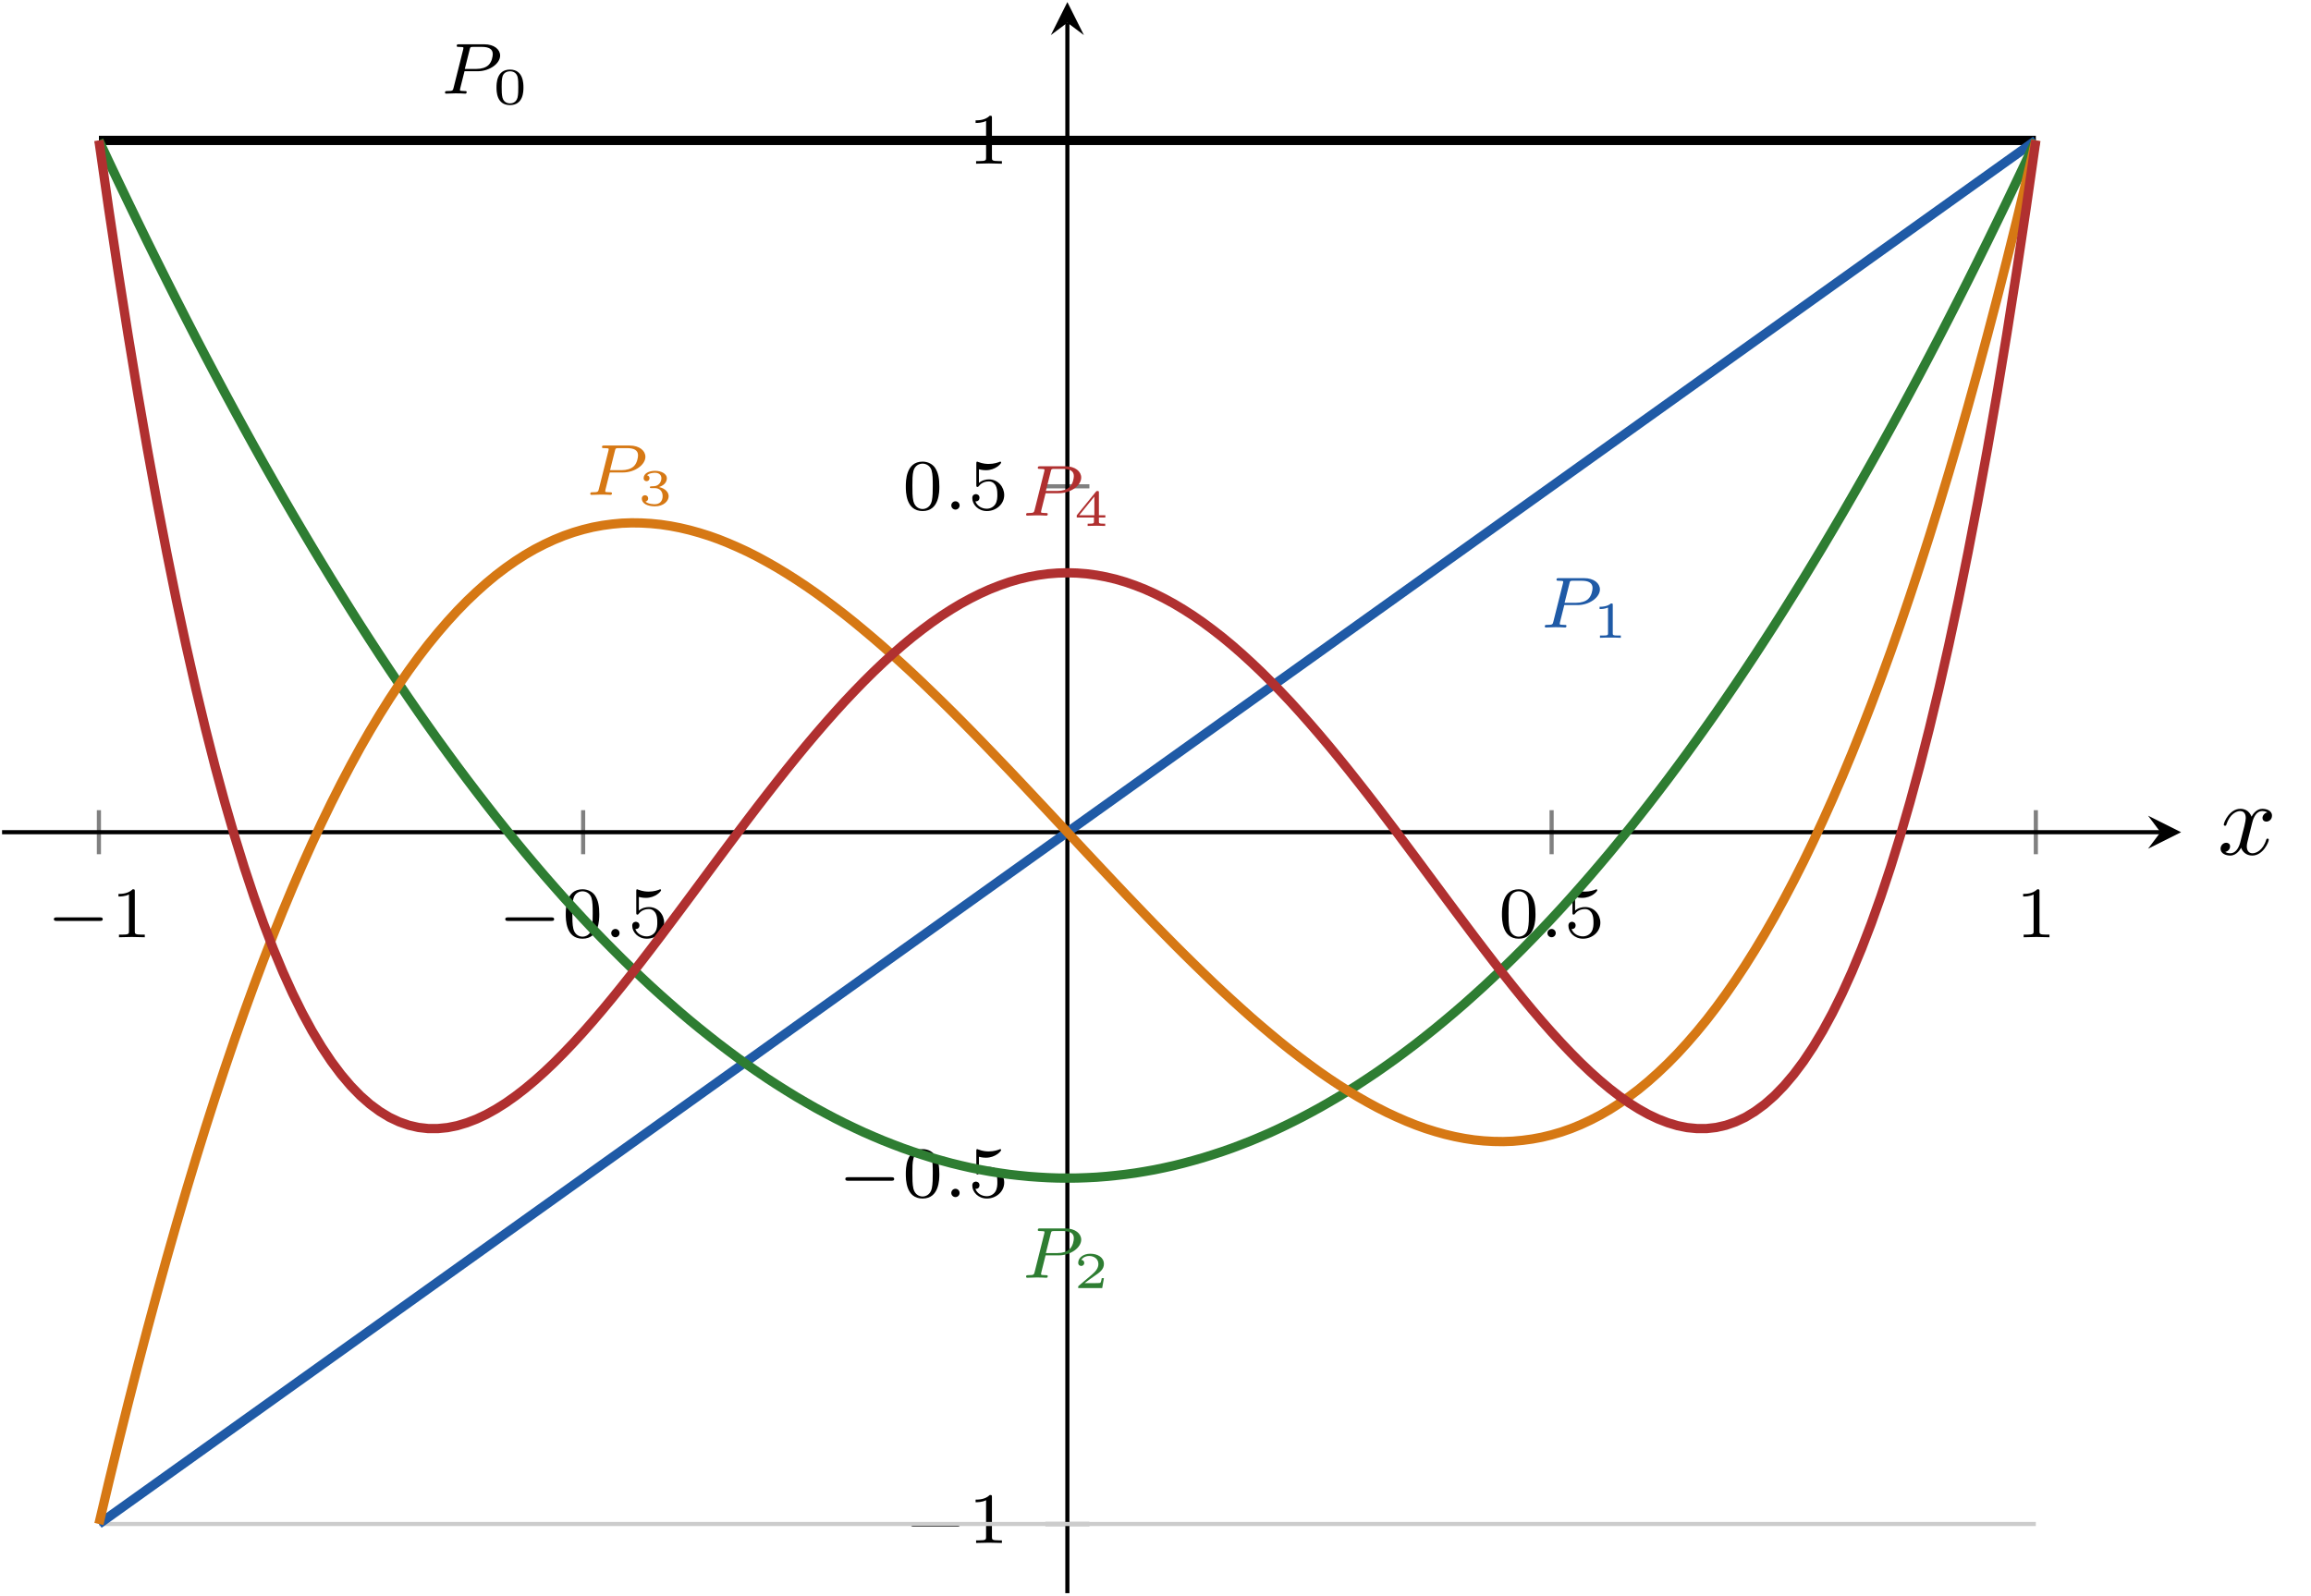
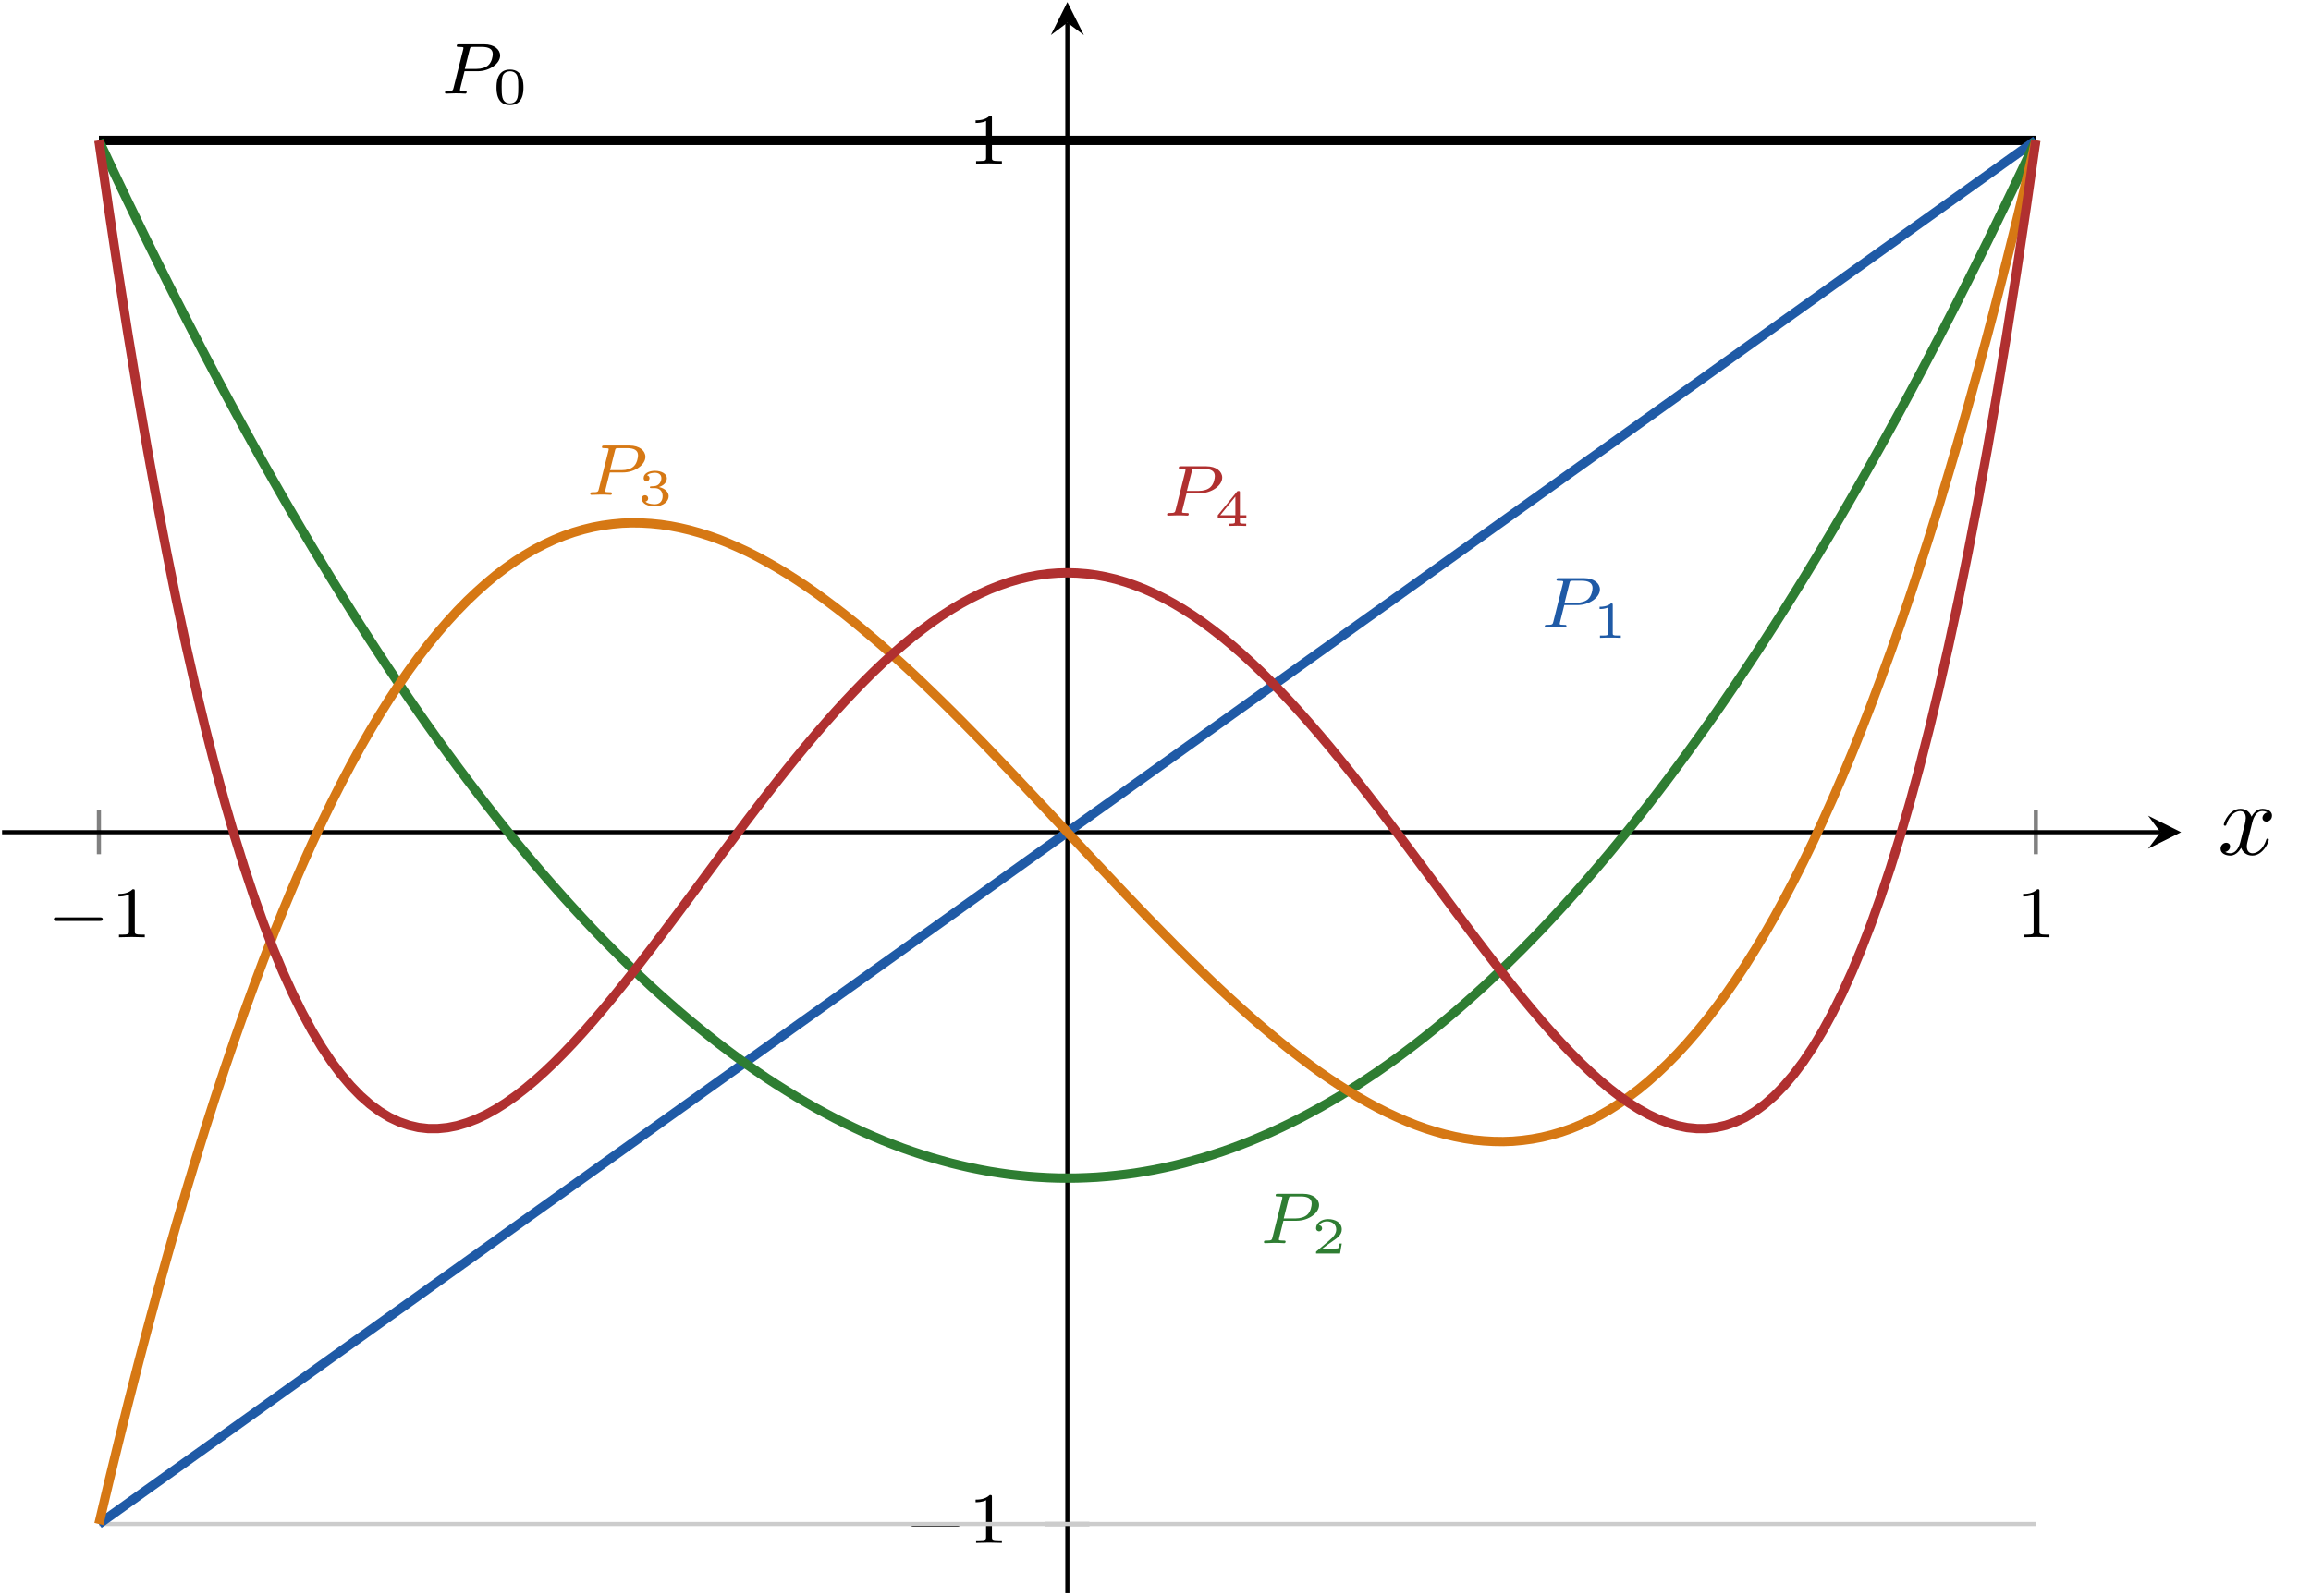
<svg xmlns="http://www.w3.org/2000/svg" version="1.1" width="334.53pt" height="230.983pt" viewBox="-69.011 -69.011 223.02 153.989" data-scale="1.5">
  <defs />
  <g id="page1">
    <g stroke-miterlimit="10" transform="translate(-68.81196,84.77833)scale(0.996264,-0.996264)">
      <g fill="#000" stroke="#000">
        <g stroke-width="0.4">
          <g stroke="none" transform="scale(-1.00375,1.00375)translate(-68.81196,84.77833)scale(-1,-1)" />
          <g transform="translate(-0.2,-0.2)">
            <g stroke="none" transform="scale(-1.00375,1.00375)translate(-68.81196,84.77833)scale(-1,-1)">
              <g stroke="#000" stroke-miterlimit="10" transform="translate(-68.61271,84.57908)scale(0.996264,-0.996264)">
                <g fill="#000" stroke="#000">
                  <g stroke-width="0.4">
                    <g stroke-width="0.2">
                      <g fill="#808080" stroke="#808080">
                        <g stroke-width="0.4">
-                           <path d="M9.381 71.598V75.866M56.287 71.598V75.866M150.098 71.598V75.866M197.003 71.598V75.866" fill="none" />
+                           <path d="M9.381 71.598V75.866M197.003 71.598V75.866" fill="none" />
                        </g>
                      </g>
                    </g>
                    <g stroke-width="0.2">
                      <g fill="#808080" stroke="#808080">
                        <g stroke-width="0.4">
-                           <path d="M101.058 6.703H105.326M101.058 40.217H105.326M101.058 107.246H105.326M101.058 140.761H105.326" fill="none" />
+                           <path d="M101.058 6.703H105.326M101.058 140.761H105.326" fill="none" />
                        </g>
                      </g>
                    </g>
                    <g stroke-width="0.4">
                      <path d="M0 73.732H209.075" fill="none" />
                      <g transform="translate(209.0749,73.73169)">
                        <path d="M2 0L-1.2 1.6L0 0L-1.2-1.6" stroke="none" />
                      </g>
                    </g>
                    <g stroke-width="0.4">
                      <path d="M103.192 0V152.166" fill="none" />
                      <g transform="matrix(0.0,1.0,-1.0,0.0,103.1921,152.1663)">
                        <path d="M2 0L-1.2 1.6L0 0L-1.2-1.6" stroke="none" />
                      </g>
                    </g>
                    <g transform="translate(4.26303,63.55371)">
                      <g stroke="none" transform="scale(-1.00375,1.00375)translate(-68.61271,84.57908)scale(-1,-1)">
                        <g fill="#000">
                          <g stroke="none">
                            <path d="M-63.424 83.003C-63.313 83.003-63.145 83.003-63.145 82.836C-63.145 82.661-63.306 82.661-63.424 82.661H-67.581C-67.692 82.661-67.86 82.661-67.86 82.829C-67.86 83.003-67.699 83.003-67.581 83.003H-63.424Z" />
                            <path d="M-60.05 80.144C-60.05 79.955-60.064 79.948-60.259 79.948C-60.705 80.388-61.34 80.395-61.626 80.395V80.646C-61.459 80.646-60.998 80.646-60.615 80.451V84.007C-60.615 84.237-60.615 84.328-61.312 84.328H-61.577V84.579C-61.452 84.572-60.594 84.551-60.336 84.551C-60.12 84.551-59.241 84.572-59.087 84.579V84.328H-59.352C-60.05 84.328-60.05 84.237-60.05 84.007V80.144Z" />
                          </g>
                        </g>
                      </g>
                    </g>
-                     <g transform="translate(47.98799,63.55371)">
-                       <g stroke="none" transform="scale(-1.00375,1.00375)translate(-68.61271,84.57908)scale(-1,-1)">
-                         <g fill="#000">
-                           <g stroke="none">
-                             <path d="M-63.424 83.003C-63.313 83.003-63.145 83.003-63.145 82.836C-63.145 82.661-63.306 82.661-63.424 82.661H-67.581C-67.692 82.661-67.86 82.661-67.86 82.829C-67.86 83.003-67.699 83.003-67.581 83.003H-63.424Z" />
-                             <path d="M-58.788 82.354C-58.788 81.587-58.878 81.036-59.199 80.548C-59.415 80.227-59.848 79.948-60.405 79.948C-62.023 79.948-62.023 81.852-62.023 82.354S-62.023 84.719-60.405 84.719S-58.788 82.857-58.788 82.354ZM-60.405 84.523C-60.726 84.523-61.152 84.335-61.291 83.763C-61.389 83.352-61.389 82.78-61.389 82.264C-61.389 81.755-61.389 81.225-61.284 80.841C-61.138 80.29-60.691 80.144-60.405 80.144C-60.029 80.144-59.666 80.374-59.541 80.778C-59.429 81.155-59.422 81.657-59.422 82.264C-59.422 82.78-59.422 83.296-59.513 83.735C-59.652 84.37-60.127 84.523-60.405 84.523Z" />
-                             <path d="M-56.832 84.182C-56.832 83.931-57.041 83.777-57.229 83.777C-57.459 83.777-57.634 83.965-57.634 84.175C-57.634 84.426-57.425 84.579-57.236 84.579C-57.006 84.579-56.832 84.391-56.832 84.182Z" />
-                             <path d="M-54.968 80.688C-54.612 80.778-54.403 80.778-54.291 80.778C-53.371 80.778-52.827 80.151-52.827 80.046C-52.827 79.969-52.876 79.948-52.91 79.948C-52.924 79.948-52.938 79.948-52.966 79.969C-53.134 80.032-53.503 80.172-54.019 80.172C-54.215 80.172-54.584 80.158-55.037 79.983C-55.107 79.948-55.121 79.948-55.128 79.948C-55.219 79.948-55.219 80.025-55.219 80.137V82.194C-55.219 82.313-55.219 82.396-55.107 82.396C-55.044 82.396-55.037 82.382-54.968 82.299C-54.668 81.915-54.242 81.859-53.998 81.859C-53.58 81.859-53.392 82.194-53.357 82.25C-53.231 82.48-53.189 82.745-53.189 83.149C-53.189 83.359-53.189 83.77-53.399 84.077C-53.573 84.328-53.873 84.495-54.215 84.495C-54.668 84.495-55.135 84.244-55.309 83.784C-55.044 83.805-54.912 83.631-54.912 83.442C-54.912 83.142-55.17 83.087-55.261 83.087C-55.275 83.087-55.609 83.087-55.609 83.463C-55.609 84.091-55.037 84.719-54.201 84.719C-53.308 84.719-52.527 84.056-52.527 83.177C-52.527 82.389-53.127 81.664-53.991 81.664C-54.298 81.664-54.661 81.741-54.968 82.006V80.688Z" />
-                           </g>
-                         </g>
-                       </g>
-                     </g>
-                     <g transform="translate(144.924,63.55371)">
-                       <g stroke="none" transform="scale(-1.00375,1.00375)translate(-68.61271,84.57908)scale(-1,-1)">
-                         <g fill="#000">
-                           <g stroke="none">
-                             <path d="M-65.014 82.354C-65.014 81.587-65.105 81.036-65.426 80.548C-65.642 80.227-66.074 79.948-66.632 79.948C-68.25 79.948-68.25 81.852-68.25 82.354S-68.25 84.719-66.632 84.719S-65.014 82.857-65.014 82.354ZM-66.632 84.523C-66.953 84.523-67.378 84.335-67.518 83.763C-67.615 83.352-67.615 82.78-67.615 82.264C-67.615 81.755-67.615 81.225-67.511 80.841C-67.364 80.29-66.918 80.144-66.632 80.144C-66.256 80.144-65.893 80.374-65.767 80.778C-65.656 81.155-65.649 81.657-65.649 82.264C-65.649 82.78-65.649 83.296-65.739 83.735C-65.879 84.37-66.353 84.523-66.632 84.523Z" />
-                             <path d="M-63.058 84.182C-63.058 83.931-63.268 83.777-63.456 83.777C-63.686 83.777-63.86 83.965-63.86 84.175C-63.86 84.426-63.651 84.579-63.463 84.579C-63.233 84.579-63.058 84.391-63.058 84.182Z" />
-                             <path d="M-61.194 80.688C-60.839 80.778-60.63 80.778-60.518 80.778C-59.597 80.778-59.053 80.151-59.053 80.046C-59.053 79.969-59.102 79.948-59.137 79.948C-59.151 79.948-59.165 79.948-59.193 79.969C-59.36 80.032-59.73 80.172-60.246 80.172C-60.441 80.172-60.811 80.158-61.264 79.983C-61.334 79.948-61.348 79.948-61.355 79.948C-61.445 79.948-61.445 80.025-61.445 80.137V82.194C-61.445 82.313-61.445 82.396-61.334 82.396C-61.271 82.396-61.264 82.382-61.194 82.299C-60.895 81.915-60.469 81.859-60.225 81.859C-59.807 81.859-59.618 82.194-59.583 82.25C-59.458 82.48-59.416 82.745-59.416 83.149C-59.416 83.359-59.416 83.77-59.625 84.077C-59.8 84.328-60.099 84.495-60.441 84.495C-60.895 84.495-61.362 84.244-61.536 83.784C-61.271 83.805-61.139 83.631-61.139 83.442C-61.139 83.142-61.397 83.087-61.487 83.087C-61.501 83.087-61.836 83.087-61.836 83.463C-61.836 84.091-61.264 84.719-60.427 84.719C-59.535 84.719-58.754 84.056-58.754 83.177C-58.754 82.389-59.353 81.664-60.218 81.664C-60.525 81.664-60.888 81.741-61.194 82.006V80.688Z" />
-                           </g>
-                         </g>
-                       </g>
-                     </g>
                    <g transform="translate(195.0101,63.55371)">
                      <g stroke="none" transform="scale(-1.00375,1.00375)translate(-68.61271,84.57908)scale(-1,-1)">
                        <g fill="#000">
                          <g stroke="none">
                            <path d="M-66.276 80.144C-66.276 79.955-66.29 79.948-66.486 79.948C-66.932 80.388-67.567 80.395-67.853 80.395V80.646C-67.685 80.646-67.225 80.646-66.841 80.451V84.007C-66.841 84.237-66.841 84.328-67.539 84.328H-67.804V84.579C-67.678 84.572-66.82 84.551-66.562 84.551C-66.346 84.551-65.468 84.572-65.314 84.579V84.328H-65.579C-66.276 84.328-66.276 84.237-66.276 84.007V80.144Z" />
                          </g>
                        </g>
                      </g>
                    </g>
                    <g transform="translate(87.28929,4.864)">
                      <g stroke="none" transform="scale(-1.00375,1.00375)translate(-68.61271,84.57908)scale(-1,-1)">
                        <g fill="#000">
                          <g stroke="none">
                            <path d="M-63.424 83.003C-63.313 83.003-63.145 83.003-63.145 82.836C-63.145 82.661-63.306 82.661-63.424 82.661H-67.581C-67.692 82.661-67.86 82.661-67.86 82.829C-67.86 83.003-67.699 83.003-67.581 83.003H-63.424Z" />
                            <path d="M-60.05 80.144C-60.05 79.955-60.064 79.948-60.259 79.948C-60.705 80.388-61.34 80.395-61.626 80.395V80.646C-61.459 80.646-60.998 80.646-60.615 80.451V84.007C-60.615 84.237-60.615 84.328-61.312 84.328H-61.577V84.579C-61.452 84.572-60.594 84.551-60.336 84.551C-60.12 84.551-59.241 84.572-59.087 84.579V84.328H-59.352C-60.05 84.328-60.05 84.237-60.05 84.007V80.144Z" />
                          </g>
                        </g>
                      </g>
                    </g>
-                     <g transform="translate(80.92818,38.3784)">
-                       <g stroke="none" transform="scale(-1.00375,1.00375)translate(-68.61271,84.57908)scale(-1,-1)">
-                         <g fill="#000">
-                           <g stroke="none">
-                             <path d="M-63.424 83.003C-63.313 83.003-63.145 83.003-63.145 82.836C-63.145 82.661-63.306 82.661-63.424 82.661H-67.581C-67.692 82.661-67.86 82.661-67.86 82.829C-67.86 83.003-67.699 83.003-67.581 83.003H-63.424Z" />
-                             <path d="M-58.788 82.354C-58.788 81.587-58.878 81.036-59.199 80.548C-59.415 80.227-59.848 79.948-60.405 79.948C-62.023 79.948-62.023 81.852-62.023 82.354S-62.023 84.719-60.405 84.719S-58.788 82.857-58.788 82.354ZM-60.405 84.523C-60.726 84.523-61.152 84.335-61.291 83.763C-61.389 83.352-61.389 82.78-61.389 82.264C-61.389 81.755-61.389 81.225-61.284 80.841C-61.138 80.29-60.691 80.144-60.405 80.144C-60.029 80.144-59.666 80.374-59.541 80.778C-59.429 81.155-59.422 81.657-59.422 82.264C-59.422 82.78-59.422 83.296-59.513 83.735C-59.652 84.37-60.127 84.523-60.405 84.523Z" />
-                             <path d="M-56.832 84.182C-56.832 83.931-57.041 83.777-57.229 83.777C-57.459 83.777-57.634 83.965-57.634 84.175C-57.634 84.426-57.425 84.579-57.236 84.579C-57.006 84.579-56.832 84.391-56.832 84.182Z" />
-                             <path d="M-54.968 80.688C-54.612 80.778-54.403 80.778-54.291 80.778C-53.371 80.778-52.827 80.151-52.827 80.046C-52.827 79.969-52.876 79.948-52.91 79.948C-52.924 79.948-52.938 79.948-52.966 79.969C-53.134 80.032-53.503 80.172-54.019 80.172C-54.215 80.172-54.584 80.158-55.037 79.983C-55.107 79.948-55.121 79.948-55.128 79.948C-55.219 79.948-55.219 80.025-55.219 80.137V82.194C-55.219 82.313-55.219 82.396-55.107 82.396C-55.044 82.396-55.037 82.382-54.968 82.299C-54.668 81.915-54.242 81.859-53.998 81.859C-53.58 81.859-53.392 82.194-53.357 82.25C-53.231 82.48-53.189 82.745-53.189 83.149C-53.189 83.359-53.189 83.77-53.399 84.077C-53.573 84.328-53.873 84.495-54.215 84.495C-54.668 84.495-55.135 84.244-55.309 83.784C-55.044 83.805-54.912 83.631-54.912 83.442C-54.912 83.142-55.17 83.087-55.261 83.087C-55.275 83.087-55.609 83.087-55.609 83.463C-55.609 84.091-55.037 84.719-54.201 84.719C-53.308 84.719-52.527 84.056-52.527 83.177C-52.527 82.389-53.127 81.664-53.991 81.664C-54.298 81.664-54.661 81.741-54.968 82.006V80.688Z" />
-                           </g>
-                         </g>
-                       </g>
-                     </g>
-                     <g transform="translate(87.17818,104.9905)">
-                       <g stroke="none" transform="scale(-1.00375,1.00375)translate(-68.61271,84.57908)scale(-1,-1)">
-                         <g fill="#000">
-                           <g stroke="none">
-                             <path d="M-65.014 82.354C-65.014 81.587-65.105 81.036-65.426 80.548C-65.642 80.227-66.074 79.948-66.632 79.948C-68.25 79.948-68.25 81.852-68.25 82.354S-68.25 84.719-66.632 84.719S-65.014 82.857-65.014 82.354ZM-66.632 84.523C-66.953 84.523-67.378 84.335-67.518 83.763C-67.615 83.352-67.615 82.78-67.615 82.264C-67.615 81.755-67.615 81.225-67.511 80.841C-67.364 80.29-66.918 80.144-66.632 80.144C-66.256 80.144-65.893 80.374-65.767 80.778C-65.656 81.155-65.649 81.657-65.649 82.264C-65.649 82.78-65.649 83.296-65.739 83.735C-65.879 84.37-66.353 84.523-66.632 84.523Z" />
-                             <path d="M-63.058 84.182C-63.058 83.931-63.268 83.777-63.456 83.777C-63.686 83.777-63.86 83.965-63.86 84.175C-63.86 84.426-63.651 84.579-63.463 84.579C-63.233 84.579-63.058 84.391-63.058 84.182Z" />
-                             <path d="M-61.194 80.688C-60.839 80.778-60.63 80.778-60.518 80.778C-59.597 80.778-59.053 80.151-59.053 80.046C-59.053 79.969-59.102 79.948-59.137 79.948C-59.151 79.948-59.165 79.948-59.193 79.969C-59.36 80.032-59.73 80.172-60.246 80.172C-60.441 80.172-60.811 80.158-61.264 79.983C-61.334 79.948-61.348 79.948-61.355 79.948C-61.445 79.948-61.445 80.025-61.445 80.137V82.194C-61.445 82.313-61.445 82.396-61.334 82.396C-61.271 82.396-61.264 82.382-61.194 82.299C-60.895 81.915-60.469 81.859-60.225 81.859C-59.807 81.859-59.618 82.194-59.583 82.25C-59.458 82.48-59.416 82.745-59.416 83.149C-59.416 83.359-59.416 83.77-59.625 84.077C-59.8 84.328-60.099 84.495-60.441 84.495C-60.895 84.495-61.362 84.244-61.536 83.784C-61.271 83.805-61.139 83.631-61.139 83.442C-61.139 83.142-61.397 83.087-61.487 83.087C-61.501 83.087-61.836 83.087-61.836 83.463C-61.836 84.091-61.264 84.719-60.427 84.719C-59.535 84.719-58.754 84.056-58.754 83.177C-58.754 82.389-59.353 81.664-60.218 81.664C-60.525 81.664-60.888 81.741-61.194 82.006V80.688Z" />
-                           </g>
-                         </g>
-                       </g>
-                     </g>
                    <g transform="translate(93.53932,138.5049)">
                      <g stroke="none" transform="scale(-1.00375,1.00375)translate(-68.61271,84.57908)scale(-1,-1)">
                        <g fill="#000">
                          <g stroke="none">
                            <path d="M-66.276 80.144C-66.276 79.955-66.29 79.948-66.486 79.948C-66.932 80.388-67.567 80.395-67.853 80.395V80.646C-67.685 80.646-67.225 80.646-66.841 80.451V84.007C-66.841 84.237-66.841 84.328-67.539 84.328H-67.804V84.579C-67.678 84.572-66.82 84.551-66.562 84.551C-66.346 84.551-65.468 84.572-65.314 84.579V84.328H-65.579C-66.276 84.328-66.276 84.237-66.276 84.007V80.144Z" />
                          </g>
                        </g>
                      </g>
                    </g>
                    <g stroke-width="0.9">
                      <g fill="#ccc" stroke="#ccc">
                        <g stroke-width="0.4">
                          <path d="M9.381 140.761H197.003" fill="none" />
                        </g>
                      </g>
                    </g>
                    <g stroke-width="0.9">
                      <g fill="#ccc" stroke="#ccc">
                        <g stroke-width="0.4">
                          <path d="M9.381 6.703H197.003" fill="none" />
                        </g>
                      </g>
                    </g>
                    <g stroke-width="0.9">
                      <g fill="#000" stroke="#000">
                        <path d="M9.381 140.761H10.319H11.257H12.195H13.134H14.072H15.01H15.948H16.886H17.824H18.762H19.7H20.638H21.577H22.515H23.453H24.391H25.329H26.267H27.205H28.143H29.081H30.02H30.958H31.896H32.834H33.772H34.71H35.648H36.586H37.524H38.463H39.401H40.339H41.277H42.215H43.153H44.091H45.029H45.967H46.906H47.844H48.782H49.72H50.658H51.596H52.534H53.472H54.41H55.349H56.287H57.225H58.163H59.101H60.039H60.977H61.915H62.853H63.791H64.73H65.668H66.606H67.544H68.482H69.42H70.358H71.296H72.234H73.173H74.111H75.049H75.987H76.925H77.863H78.801H79.739H80.677H81.616H82.554H83.492H84.43H85.368H86.306H87.244H88.182H89.12H90.059H90.997H91.935H92.873H93.811H94.749H95.687H96.625H97.563H98.502H99.44H100.378H101.316H102.254H103.192H104.13H105.068H106.006H106.945H107.883H108.821H109.759H110.697H111.635H112.573H113.511H114.449H115.388H116.326H117.264H118.202H119.14H120.078H121.016H121.954H122.892H123.831H124.769H125.707H126.645H127.583H128.521H129.459H130.397H131.335H132.274H133.212H134.15H135.088H136.026H136.964H137.902H138.84H139.778H140.717H141.655H142.593H143.531H144.469H145.407H146.345H147.283H148.221H149.16H150.098H151.036H151.974H152.912H153.85H154.788H155.726H156.664H157.603H158.541H159.479H160.417H161.355H162.293H163.231H164.169H165.107H166.046H166.984H167.922H168.86H169.798H170.736H171.674H172.612H173.55H174.489H175.427H176.365H177.303H178.241H179.179H180.117H181.055H181.993H182.932H183.87H184.808H185.746H186.684H187.622H188.56H189.498H190.436H191.375H192.313H193.251H194.189H195.127H196.065H197.003" fill="none" />
                      </g>
                    </g>
                    <g stroke-width="0.9">
                      <g fill="#1f5aa6" stroke="#1f5aa6">
                        <path d="M9.381 6.703L10.319 7.373L11.257 8.043L12.195 8.714L13.134 9.384L14.072 10.054L15.01 10.725L15.948 11.395L16.886 12.065L17.824 12.735L18.762 13.406L19.7 14.076L20.638 14.746L21.577 15.417L22.515 16.087L23.453 16.757L24.391 17.427L25.329 18.098L26.267 18.768L27.205 19.438L28.143 20.109L29.081 20.779L30.02 21.449L30.958 22.119L31.896 22.79L32.834 23.46L33.772 24.13L34.71 24.801L35.648 25.471L36.586 26.141L37.524 26.812L38.463 27.482L39.401 28.152L40.339 28.822L41.277 29.493L42.215 30.163L43.153 30.833L44.091 31.504L45.029 32.174L45.967 32.844L46.906 33.514L47.844 34.185L48.782 34.855L49.72 35.525L50.658 36.196L51.596 36.866L52.534 37.536L53.472 38.206L54.41 38.877L55.349 39.547L56.287 40.217L57.225 40.888L58.163 41.558L59.101 42.228L60.039 42.898L60.977 43.569L61.915 44.239L62.853 44.909L63.791 45.58L64.73 46.25L65.668 46.92L66.606 47.59L67.544 48.261L68.482 48.931L69.42 49.601L70.358 50.272L71.296 50.942L72.234 51.612L73.173 52.282L74.111 52.953L75.049 53.623L75.987 54.293L76.925 54.964L77.863 55.634L78.801 56.304L79.739 56.974L80.677 57.645L81.616 58.315L82.554 58.985L83.492 59.656L84.43 60.326L85.368 60.996L86.306 61.666L87.244 62.337L88.182 63.007L89.12 63.677L90.059 64.348L90.997 65.018L91.935 65.688L92.873 66.359L93.811 67.029L94.749 67.699L95.687 68.369L96.625 69.04L97.563 69.71L98.502 70.38L99.44 71.051L100.378 71.721L101.316 72.391L102.254 73.061L103.192 73.732L104.13 74.402L105.068 75.072L106.006 75.743L106.945 76.413L107.883 77.083L108.821 77.753L109.759 78.424L110.697 79.094L111.635 79.764L112.573 80.435L113.511 81.105L114.449 81.775L115.388 82.445L116.326 83.116L117.264 83.786L118.202 84.456L119.14 85.127L120.078 85.797L121.016 86.467L121.954 87.137L122.892 87.808L123.831 88.478L124.769 89.148L125.707 89.819L126.645 90.489L127.583 91.159L128.521 91.829L129.459 92.5L130.397 93.17L131.335 93.84L132.274 94.511L133.212 95.181L134.15 95.851L135.088 96.521L136.026 97.192L136.964 97.862L137.902 98.532L138.84 99.203L139.778 99.873L140.717 100.543L141.655 101.213L142.593 101.884L143.531 102.554L144.469 103.224L145.407 103.895L146.345 104.565L147.283 105.235L148.221 105.906L149.16 106.576L150.098 107.246L151.036 107.916L151.974 108.587L152.912 109.257L153.85 109.927L154.788 110.598L155.726 111.268L156.664 111.938L157.603 112.608L158.541 113.279L159.479 113.949L160.417 114.619L161.355 115.29L162.293 115.96L163.231 116.63L164.169 117.3L165.107 117.971L166.046 118.641L166.984 119.311L167.922 119.982L168.86 120.652L169.798 121.322L170.736 121.992L171.674 122.663L172.612 123.333L173.55 124.003L174.489 124.674L175.427 125.344L176.365 126.014L177.303 126.684L178.241 127.355L179.179 128.025L180.117 128.695L181.055 129.366L181.993 130.036L182.932 130.706L183.87 131.376L184.808 132.047L185.746 132.717L186.684 133.387L187.622 134.058L188.56 134.728L189.498 135.398L190.436 136.068L191.375 136.739L192.313 137.409L193.251 138.079L194.189 138.75L195.127 139.42L196.065 140.09L197.003 140.761" fill="none" />
                      </g>
                    </g>
                    <g stroke-width="0.9">
                      <g fill="#2e7d32" stroke="#2e7d32">
                        <path d="M9.381 140.761L10.319 138.756L11.257 136.779L12.195 134.822L13.134 132.878L14.072 130.954L15.01 129.057L15.948 127.18L16.886 125.317L17.824 123.48L18.762 121.657L19.7 119.854L20.638 118.078L21.577 116.315L22.515 114.579L23.453 112.863L24.391 111.161L25.329 109.478L26.267 107.823L27.205 106.18L28.143 104.565L29.081 102.97L30.02 101.388L30.958 99.833L31.896 98.291L32.834 96.776L33.772 95.275L34.71 93.793L35.648 92.339L36.586 90.898L37.524 89.483L38.463 88.089L39.401 86.708L40.339 85.348L41.277 84.014L42.215 82.693L43.153 81.4L44.091 80.12L45.029 78.866L45.967 77.633L46.906 76.413L47.844 75.213L48.782 74.04L49.72 72.887L50.658 71.748L51.596 70.635L52.534 69.536L53.472 68.463L54.41 67.404L55.349 66.372L56.287 65.353L57.225 64.354L58.163 63.382L59.101 62.431L60.039 61.492L60.977 60.574L61.915 59.682L62.853 58.804L63.791 57.953L64.73 57.122L65.668 56.304L66.606 55.507L67.544 54.736L68.482 53.985L69.42 53.248L70.358 52.537L71.296 51.84L72.234 51.163L73.173 50.513L74.111 49.876L75.049 49.266L75.987 48.676L76.925 48.1L77.863 47.55L78.801 47.014L79.739 46.505L80.677 46.009L81.616 45.533L82.554 45.084L83.492 44.648L84.43 44.239L85.368 43.844L86.306 43.475L87.244 43.12L88.182 42.791L89.12 42.483L90.059 42.188L90.997 41.92L91.935 41.665L92.873 41.437L93.811 41.223L94.749 41.035L95.687 40.861L96.625 40.713L97.563 40.579L98.502 40.472L99.44 40.378L100.378 40.311L101.316 40.257L102.254 40.224L103.192 40.217L104.13 40.224L105.068 40.257L106.006 40.304L106.945 40.378L107.883 40.472L108.821 40.579L109.759 40.707L110.697 40.861L111.635 41.028L112.573 41.223L113.511 41.431L114.449 41.665L115.388 41.92L116.326 42.188L117.264 42.483L118.202 42.791L119.14 43.12L120.078 43.475L121.016 43.844L121.954 44.239L122.892 44.648L123.831 45.084L124.769 45.539L125.707 46.009L126.645 46.505L127.583 47.014L128.521 47.55L129.459 48.1L130.397 48.67L131.335 49.266L132.274 49.883L133.212 50.513L134.15 51.17L135.088 51.84L136.026 52.537L136.964 53.248L137.902 53.985L138.84 54.736L139.778 55.513L140.717 56.304L141.655 57.115L142.593 57.953L143.531 58.804L144.469 59.682L145.407 60.574L146.345 61.492L147.283 62.424L148.221 63.382L149.16 64.354L150.098 65.353L151.036 66.365L151.974 67.404L152.912 68.463L153.85 69.536L154.788 70.635L155.726 71.748L156.664 72.887L157.603 74.04L158.541 75.22L159.479 76.413L160.417 77.633L161.355 78.866L162.293 80.126L163.231 81.4L164.169 82.7L165.107 84.014L166.046 85.348L166.984 86.708L167.922 88.083L168.86 89.483L169.798 90.898L170.736 92.339L171.674 93.793L172.612 95.275L173.55 96.776L174.489 98.291L175.427 99.833L176.365 101.388L177.303 102.97L178.241 104.565L179.179 106.187L180.117 107.823L181.055 109.485L181.993 111.161L182.932 112.863L183.87 114.579L184.808 116.322L185.746 118.078L186.684 119.861L187.622 121.657L188.56 123.48L189.498 125.317L190.436 127.174L191.375 129.057L192.313 130.954L193.251 132.878L194.189 134.815L195.127 136.779L196.065 138.756L197.003 140.761" fill="none" />
                      </g>
                    </g>
                    <g stroke-width="0.9">
                      <g fill="#d67814" stroke="#d67814">
                        <path d="M9.381 6.703L10.319 10.678L11.257 14.545L12.195 18.319L13.134 21.999L14.072 25.578L15.01 29.057L15.948 32.449L16.886 35.746L17.824 38.95L18.762 42.061L19.7 45.084L20.638 48.013L21.577 50.855L22.515 53.616L23.453 56.284L24.391 58.865L25.329 61.365L26.267 63.785L27.205 66.117L28.143 68.369L29.081 70.541L30.02 72.632L30.958 74.65L31.896 76.587L32.834 78.444L33.772 80.227L34.71 81.943L35.648 83.578L36.586 85.14L37.524 86.635L38.463 88.056L39.401 89.41L40.339 90.697L41.277 91.917L42.215 93.063L43.153 94.149L44.091 95.174L45.029 96.133L45.967 97.024L46.906 97.862L47.844 98.64L48.782 99.35L49.72 100.007L50.658 100.61L51.596 101.153L52.534 101.636L53.472 102.071L54.41 102.454L55.349 102.782L56.287 103.057L57.225 103.285L58.163 103.459L59.101 103.586L60.039 103.673L60.977 103.707L61.915 103.694L62.853 103.64L63.791 103.546L64.73 103.405L65.668 103.224L66.606 103.003L67.544 102.742L68.482 102.447L69.42 102.112L70.358 101.736L71.296 101.327L72.234 100.892L73.173 100.416L74.111 99.906L75.049 99.37L75.987 98.8L76.925 98.204L77.863 97.581L78.801 96.93L79.739 96.247L80.677 95.543L81.616 94.819L82.554 94.068L83.492 93.291L84.43 92.5L85.368 91.689L86.306 90.851L87.244 90L88.182 89.135L89.12 88.25L90.059 87.345L90.997 86.434L91.935 85.509L92.873 84.57L93.811 83.618L94.749 82.66L95.687 81.688L96.625 80.709L97.563 79.731L98.502 78.739L99.44 77.74L100.378 76.741L101.316 75.743L102.254 74.737L103.192 73.732L104.13 72.726L105.068 71.721L106.006 70.722L106.945 69.723L107.883 68.725L108.821 67.733L109.759 66.754L110.697 65.775L111.635 64.803L112.573 63.845L113.511 62.893L114.449 61.955L115.388 61.03L116.326 60.118L117.264 59.213L118.202 58.328L119.14 57.464L120.078 56.613L121.016 55.775L121.954 54.964L122.892 54.173L123.831 53.395L124.769 52.644L125.707 51.921L126.645 51.217L127.583 50.533L128.521 49.883L129.459 49.259L130.397 48.663L131.335 48.093L132.274 47.557L133.212 47.048L134.15 46.572L135.088 46.136L136.026 45.727L136.964 45.352L137.902 45.017L138.84 44.722L139.778 44.46L140.717 44.239L141.655 44.058L142.593 43.917L143.531 43.823L144.469 43.77L145.407 43.756L146.345 43.79L147.283 43.877L148.221 44.004L149.16 44.179L150.098 44.407L151.036 44.681L151.974 45.01L152.912 45.392L153.85 45.828L154.788 46.31L155.726 46.853L156.664 47.456L157.603 48.113L158.541 48.824L159.479 49.601L160.417 50.439L161.355 51.331L162.293 52.289L163.231 53.315L164.169 54.401L165.107 55.547L166.046 56.767L166.984 58.054L167.922 59.408L168.86 60.829L169.798 62.323L170.736 63.885L171.674 65.521L172.612 67.237L173.55 69.02L174.489 70.876L175.427 72.813L176.365 74.831L177.303 76.922L178.241 79.094L179.179 81.346L180.117 83.679L181.055 86.099L181.993 88.599L182.932 91.179L183.87 93.847L184.808 96.609L185.746 99.451L186.684 102.38L187.622 105.403L188.56 108.513L189.498 111.717L190.436 115.015L191.375 118.406L192.313 121.885L193.251 125.465L194.189 129.144L195.127 132.918L196.065 136.786L197.003 140.761" fill="none" />
                      </g>
                    </g>
                    <g stroke-width="0.9">
                      <g fill="#b03030" stroke="#b03030">
                        <path d="M9.381 140.761L10.319 134.205L11.257 127.951L12.195 121.979L13.134 116.288L14.072 110.872L15.01 105.725L15.948 100.838L16.886 96.2L17.824 91.816L18.762 87.667L19.7 83.759L20.638 80.079L21.577 76.621L22.515 73.376L23.453 70.34L24.391 67.511L25.329 64.877L26.267 62.437L27.205 60.185L28.143 58.114L29.081 56.217L30.02 54.488L30.958 52.926L31.896 51.518L32.834 50.265L33.772 49.159L34.71 48.194L35.648 47.369L36.586 46.679L37.524 46.109L38.463 45.667L39.401 45.338L40.339 45.124L41.277 45.017H42.215L43.153 45.11L44.091 45.298L45.029 45.58L45.967 45.942L46.906 46.384L47.844 46.907L48.782 47.497L49.72 48.16L50.658 48.884L51.596 49.668L52.534 50.506L53.472 51.398L54.41 52.343L55.349 53.328L56.287 54.354L57.225 55.419L58.163 56.519L59.101 57.651L60.039 58.811L60.977 59.991L61.915 61.197L62.853 62.417L63.791 63.651L64.73 64.904L65.668 66.157L66.606 67.418L67.544 68.684L68.482 69.951L69.42 71.218L70.358 72.478L71.296 73.732L72.234 74.972L73.173 76.205L74.111 77.418L75.049 78.618L75.987 79.804L76.925 80.964L77.863 82.104L78.801 83.216L79.739 84.302L80.677 85.361L81.616 86.393L82.554 87.385L83.492 88.351L84.43 89.282L85.368 90.174L86.306 91.032L87.244 91.85L88.182 92.627L89.12 93.358L90.059 94.055L90.997 94.705L91.935 95.308L92.873 95.871L93.811 96.381L94.749 96.85L95.687 97.272L96.625 97.641L97.563 97.969L98.502 98.244L99.44 98.465L100.378 98.64L101.316 98.767L102.254 98.841L103.192 98.868L104.13 98.841L105.068 98.767L106.006 98.64L106.945 98.465L107.883 98.244L108.821 97.969L109.759 97.641L110.697 97.272L111.635 96.85L112.573 96.381L113.511 95.871L114.449 95.308L115.388 94.705L116.326 94.055L117.264 93.358L118.202 92.627L119.14 91.85L120.078 91.032L121.016 90.174L121.954 89.282L122.892 88.351L123.831 87.385L124.769 86.393L125.707 85.361L126.645 84.302L127.583 83.216L128.521 82.104L129.459 80.964L130.397 79.804L131.335 78.618L132.274 77.418L133.212 76.205L134.15 74.972L135.088 73.732L136.026 72.478L136.964 71.218L137.902 69.951L138.84 68.684L139.778 67.418L140.717 66.157L141.655 64.904L142.593 63.651L143.531 62.417L144.469 61.197L145.407 59.991L146.345 58.811L147.283 57.651L148.221 56.519L149.16 55.419L150.098 54.354L151.036 53.328L151.974 52.343L152.912 51.398L153.85 50.506L154.788 49.668L155.726 48.884L156.664 48.16L157.603 47.497L158.541 46.907L159.479 46.384L160.417 45.942L161.355 45.58L162.293 45.298L163.231 45.11L164.169 45.017H165.107L166.046 45.124L166.984 45.338L167.922 45.667L168.86 46.109L169.798 46.679L170.736 47.369L171.674 48.194L172.612 49.159L173.55 50.265L174.489 51.518L175.427 52.926L176.365 54.488L177.303 56.217L178.241 58.114L179.179 60.185L180.117 62.437L181.055 64.877L181.993 67.511L182.932 70.34L183.87 73.376L184.808 76.621L185.746 80.079L186.684 83.759L187.622 87.667L188.56 91.816L189.498 96.2L190.436 100.838L191.375 105.725L192.313 110.872L193.251 116.288L194.189 121.979L195.127 127.951L196.065 134.205L197.003 140.761" fill="none" />
                      </g>
                    </g>
                    <g fill="#000" stroke="#000">
                      <g fill="#000" stroke="#000">
</g>
                      <g transform="translate(42.40845,145.2935)">
                        <g stroke="none" transform="scale(-1.00375,1.00375)translate(-68.61271,84.57908)scale(-1,-1)">
                          <g fill="#000">
                            <g stroke="none">
                              <path d="M-66.235 82.417H-64.972C-63.794 82.417-62.797 81.664-62.797 80.904C-62.797 80.318-63.368 79.816-64.324 79.816H-66.765C-66.904 79.816-66.988 79.816-66.988 79.969C-66.988 80.067-66.911 80.067-66.758 80.067C-66.646 80.067-66.618 80.067-66.493 80.081C-66.353 80.095-66.339 80.109-66.339 80.179C-66.339 80.193-66.339 80.227-66.367 80.332L-67.288 84.007C-67.357 84.279-67.364 84.328-67.908 84.328C-68.034 84.328-68.118 84.328-68.118 84.481C-68.118 84.488-68.118 84.579-68.006 84.579C-67.804 84.579-67.302 84.551-67.099 84.551C-66.981 84.551-66.737 84.551-66.618 84.558C-66.479 84.565-66.304 84.579-66.172 84.579C-66.13 84.579-66.025 84.579-66.025 84.426C-66.025 84.328-66.109 84.328-66.249 84.328C-66.256 84.328-66.388 84.328-66.514 84.314C-66.674 84.3-66.674 84.279-66.674 84.209C-66.674 84.202-66.674 84.161-66.646 84.056L-66.235 82.417ZM-65.733 80.304C-65.677 80.088-65.67 80.067-65.377 80.067H-64.561C-63.912 80.067-63.508 80.262-63.508 80.757C-63.508 80.974-63.592 81.525-63.94 81.838C-64.191 82.062-64.589 82.194-65.091 82.194H-66.207L-65.733 80.304Z" />
                              <path d="M-60.547 83.981C-60.547 83.623-60.547 82.258-61.847 82.258S-63.147 83.623-63.147 83.981C-63.147 84.345-63.147 85.685-61.847 85.685S-60.547 84.345-60.547 83.981ZM-61.847 85.521C-62.031 85.521-62.449 85.456-62.574 84.953C-62.644 84.684-62.649 84.33-62.649 83.922C-62.649 83.553-62.649 83.209-62.569 82.925C-62.445 82.507-62.061 82.422-61.847 82.422C-61.478 82.422-61.214 82.611-61.114 82.96C-61.045 83.214-61.045 83.628-61.045 83.922C-61.045 84.26-61.045 84.664-61.119 84.963C-61.249 85.446-61.647 85.521-61.847 85.521Z" />
                            </g>
                          </g>
                        </g>
                      </g>
                    </g>
                    <g fill="#1f5aa6" stroke="#1f5aa6">
                      <g fill="#1f5aa6" stroke="#1f5aa6">
</g>
                      <g transform="translate(148.9401,93.56749)">
                        <g stroke="none" transform="scale(-1.00375,1.00375)translate(-68.61271,84.57908)scale(-1,-1)">
                          <g fill="#1f5aa6">
                            <g stroke="none">
                              <g fill="#1f5aa6">
                                <path d="M-66.235 82.417H-64.972C-63.794 82.417-62.797 81.664-62.797 80.904C-62.797 80.318-63.368 79.816-64.324 79.816H-66.765C-66.904 79.816-66.988 79.816-66.988 79.969C-66.988 80.067-66.911 80.067-66.758 80.067C-66.646 80.067-66.618 80.067-66.493 80.081C-66.353 80.095-66.339 80.109-66.339 80.179C-66.339 80.193-66.339 80.227-66.367 80.332L-67.288 84.007C-67.357 84.279-67.364 84.328-67.908 84.328C-68.034 84.328-68.118 84.328-68.118 84.481C-68.118 84.488-68.118 84.579-68.006 84.579C-67.804 84.579-67.302 84.551-67.099 84.551C-66.981 84.551-66.737 84.551-66.618 84.558C-66.479 84.565-66.304 84.579-66.172 84.579C-66.13 84.579-66.025 84.579-66.025 84.426C-66.025 84.328-66.109 84.328-66.249 84.328C-66.256 84.328-66.388 84.328-66.514 84.314C-66.674 84.3-66.674 84.279-66.674 84.209C-66.674 84.202-66.674 84.161-66.646 84.056L-66.235 82.417ZM-65.733 80.304C-65.677 80.088-65.67 80.067-65.377 80.067H-64.561C-63.912 80.067-63.508 80.262-63.508 80.757C-63.508 80.974-63.592 81.525-63.94 81.838C-64.191 82.062-64.589 82.194-65.091 82.194H-66.207L-65.733 80.304Z" />
                                <path d="M-61.558 82.407C-61.558 82.258-61.573 82.258-61.737 82.258C-62.091 82.577-62.644 82.577-62.743 82.577H-62.828V82.796H-62.743C-62.629 82.796-62.305 82.781-62.016 82.656V85.147C-62.016 85.301-62.016 85.356-62.544 85.356H-62.793V85.575C-62.519 85.555-62.076 85.555-61.787 85.555S-61.055 85.555-60.781 85.575V85.356H-61.03C-61.558 85.356-61.558 85.301-61.558 85.147V82.407Z" />
                              </g>
                            </g>
                          </g>
                        </g>
                      </g>
                    </g>
                    <g fill="#2e7d32" stroke="#2e7d32">
                      <g fill="#2e7d32" stroke="#2e7d32">
</g>
-                       <g transform="translate(98.69507,30.56041)">
+                       <g transform="translate(121.7349,33.91185)">
                        <g stroke="none" transform="scale(-1.00375,1.00375)translate(-68.61271,84.57908)scale(-1,-1)">
                          <g fill="#2e7d32">
                            <g stroke="none">
                              <g fill="#2e7d32">
                                <path d="M-66.235 82.417H-64.972C-63.794 82.417-62.797 81.664-62.797 80.904C-62.797 80.318-63.368 79.816-64.324 79.816H-66.765C-66.904 79.816-66.988 79.816-66.988 79.969C-66.988 80.067-66.911 80.067-66.758 80.067C-66.646 80.067-66.618 80.067-66.493 80.081C-66.353 80.095-66.339 80.109-66.339 80.179C-66.339 80.193-66.339 80.227-66.367 80.332L-67.288 84.007C-67.357 84.279-67.364 84.328-67.908 84.328C-68.034 84.328-68.118 84.328-68.118 84.481C-68.118 84.488-68.118 84.579-68.006 84.579C-67.804 84.579-67.302 84.551-67.099 84.551C-66.981 84.551-66.737 84.551-66.618 84.558C-66.479 84.565-66.304 84.579-66.172 84.579C-66.13 84.579-66.025 84.579-66.025 84.426C-66.025 84.328-66.109 84.328-66.249 84.328C-66.256 84.328-66.388 84.328-66.514 84.314C-66.674 84.3-66.674 84.279-66.674 84.209C-66.674 84.202-66.674 84.161-66.646 84.056L-66.235 82.417ZM-65.733 80.304C-65.677 80.088-65.67 80.067-65.377 80.067H-64.561C-63.912 80.067-63.508 80.262-63.508 80.757C-63.508 80.974-63.592 81.525-63.94 81.838C-64.191 82.062-64.589 82.194-65.091 82.194H-66.207L-65.733 80.304Z" />
                                <path d="M-60.606 84.614H-60.816C-60.831 84.709-60.88 85.017-60.96 85.067C-61 85.097-61.418 85.097-61.493 85.097H-62.469C-62.141 84.853-61.772 84.574-61.473 84.375C-61.025 84.066-60.606 83.777-60.606 83.249C-60.606 82.611-61.209 82.258-61.921 82.258C-62.594 82.258-63.087 82.646-63.087 83.135C-63.087 83.394-62.868 83.438-62.798 83.438C-62.664 83.438-62.504 83.349-62.504 83.144C-62.504 82.965-62.634 82.866-62.788 82.851C-62.649 82.626-62.36 82.477-62.026 82.477C-61.543 82.477-61.139 82.766-61.139 83.254C-61.139 83.672-61.428 83.991-61.812 84.315L-63.027 85.346C-63.077 85.391-63.082 85.391-63.087 85.426V85.575H-60.771L-60.606 84.614Z" />
                              </g>
                            </g>
                          </g>
                        </g>
                      </g>
                    </g>
                    <g fill="#d67814" stroke="#d67814">
                      <g fill="#d67814" stroke="#d67814">
</g>
                      <g transform="translate(56.4801,106.4168)">
                        <g stroke="none" transform="scale(-1.00375,1.00375)translate(-68.61271,84.57908)scale(-1,-1)">
                          <g fill="#d67814">
                            <g stroke="none">
                              <g fill="#d67814">
                                <path d="M-66.235 82.417H-64.972C-63.794 82.417-62.797 81.664-62.797 80.904C-62.797 80.318-63.368 79.816-64.324 79.816H-66.765C-66.904 79.816-66.988 79.816-66.988 79.969C-66.988 80.067-66.911 80.067-66.758 80.067C-66.646 80.067-66.618 80.067-66.493 80.081C-66.353 80.095-66.339 80.109-66.339 80.179C-66.339 80.193-66.339 80.227-66.367 80.332L-67.288 84.007C-67.357 84.279-67.364 84.328-67.908 84.328C-68.034 84.328-68.118 84.328-68.118 84.481C-68.118 84.488-68.118 84.579-68.006 84.579C-67.804 84.579-67.302 84.551-67.099 84.551C-66.981 84.551-66.737 84.551-66.618 84.558C-66.479 84.565-66.304 84.579-66.172 84.579C-66.13 84.579-66.025 84.579-66.025 84.426C-66.025 84.328-66.109 84.328-66.249 84.328C-66.256 84.328-66.388 84.328-66.514 84.314C-66.674 84.3-66.674 84.279-66.674 84.209C-66.674 84.202-66.674 84.161-66.646 84.056L-66.235 82.417ZM-65.733 80.304C-65.677 80.088-65.67 80.067-65.377 80.067H-64.561C-63.912 80.067-63.508 80.262-63.508 80.757C-63.508 80.974-63.592 81.525-63.94 81.838C-64.191 82.062-64.589 82.194-65.091 82.194H-66.207L-65.733 80.304Z" />
                                <path d="M-61.897 83.927C-61.438 83.927-61.134 84.21-61.134 84.704C-61.134 85.212-61.448 85.481-61.892 85.481C-61.946 85.481-62.539 85.481-62.793 85.222C-62.589 85.192-62.529 85.037-62.529 84.918C-62.529 84.734-62.669 84.614-62.833 84.614C-62.992 84.614-63.142 84.719-63.142 84.928C-63.142 85.446-62.554 85.685-61.877 85.685C-61.06 85.685-60.552 85.192-60.552 84.709C-60.552 84.3-60.915 83.951-61.483 83.822C-60.885 83.628-60.726 83.249-60.726 82.97C-60.726 82.562-61.234 82.258-61.862 82.258C-62.474 82.258-62.968 82.517-62.968 82.965C-62.968 83.199-62.778 83.259-62.684 83.259C-62.539 83.259-62.4 83.154-62.4 82.975C-62.4 82.861-62.459 82.721-62.639 82.691C-62.425 82.462-61.981 82.447-61.877 82.447C-61.513 82.447-61.254 82.631-61.254 82.97C-61.254 83.259-61.443 83.712-61.966 83.742C-62.106 83.747-62.126 83.752-62.255 83.757C-62.31 83.762-62.365 83.767-62.365 83.842C-62.365 83.927-62.315 83.927-62.225 83.927H-61.897Z" />
                              </g>
                            </g>
                          </g>
                        </g>
                      </g>
                    </g>
                    <g fill="#b03030" stroke="#b03030">
                      <g fill="#b03030" stroke="#b03030">
</g>
-                       <g transform="translate(98.69507,104.4059)">
+                       <g transform="translate(112.3538,104.4059)">
                        <g stroke="none" transform="scale(-1.00375,1.00375)translate(-68.61271,84.57908)scale(-1,-1)">
                          <g fill="#b03030">
                            <g stroke="none">
                              <g fill="#b03030">
                                <path d="M-66.235 82.417H-64.972C-63.794 82.417-62.797 81.664-62.797 80.904C-62.797 80.318-63.368 79.816-64.324 79.816H-66.765C-66.904 79.816-66.988 79.816-66.988 79.969C-66.988 80.067-66.911 80.067-66.758 80.067C-66.646 80.067-66.618 80.067-66.493 80.081C-66.353 80.095-66.339 80.109-66.339 80.179C-66.339 80.193-66.339 80.227-66.367 80.332L-67.288 84.007C-67.357 84.279-67.364 84.328-67.908 84.328C-68.034 84.328-68.118 84.328-68.118 84.481C-68.118 84.488-68.118 84.579-68.006 84.579C-67.804 84.579-67.302 84.551-67.099 84.551C-66.981 84.551-66.737 84.551-66.618 84.558C-66.479 84.565-66.304 84.579-66.172 84.579C-66.13 84.579-66.025 84.579-66.025 84.426C-66.025 84.328-66.109 84.328-66.249 84.328C-66.256 84.328-66.388 84.328-66.514 84.314C-66.674 84.3-66.674 84.279-66.674 84.209C-66.674 84.202-66.674 84.161-66.646 84.056L-66.235 82.417ZM-65.733 80.304C-65.677 80.088-65.67 80.067-65.377 80.067H-64.561C-63.912 80.067-63.508 80.262-63.508 80.757C-63.508 80.974-63.592 81.525-63.94 81.838C-64.191 82.062-64.589 82.194-65.091 82.194H-66.207L-65.733 80.304Z" />
                                <path d="M-60.467 84.763V84.544H-61.09V82.352C-61.09 82.233-61.095 82.203-61.224 82.203C-61.324 82.203-61.329 82.208-61.383 82.278L-63.227 84.544V84.763H-61.568V85.152C-61.568 85.306-61.568 85.356-62.001 85.356H-62.176V85.575C-61.941 85.565-61.618 85.555-61.329 85.555S-60.721 85.565-60.482 85.575V85.356H-60.656C-61.09 85.356-61.09 85.306-61.09 85.152V84.763H-60.467ZM-61.528 82.741V84.544H-62.992L-61.528 82.741Z" />
                              </g>
                            </g>
                          </g>
                        </g>
                      </g>
                    </g>
                    <g transform="translate(214.6078,71.57892)">
                      <g stroke="none" transform="scale(-1.00375,1.00375)translate(-68.61271,84.57908)scale(-1,-1)">
                        <g fill="#000">
                          <g stroke="none">
                            <path d="M-65.285 81.57C-65.225 81.311-64.996 80.395-64.299 80.395C-64.249 80.395-64.01 80.395-63.801 80.524C-64.08 80.574-64.279 80.823-64.279 81.062C-64.279 81.222-64.169 81.411-63.9 81.411C-63.681 81.411-63.362 81.232-63.362 80.833C-63.362 80.315-63.95 80.176-64.289 80.176C-64.867 80.176-65.215 80.704-65.335 80.933C-65.584 80.275-66.122 80.176-66.411 80.176C-67.447 80.176-68.015 81.461-68.015 81.71C-68.015 81.809-67.915 81.809-67.895 81.809C-67.816 81.809-67.786 81.79-67.766 81.7C-67.427 80.644-66.77 80.395-66.431 80.395C-66.242 80.395-65.893 80.484-65.893 81.062C-65.893 81.371-66.062 82.039-66.431 83.433C-66.59 84.051-66.939 84.469-67.377 84.469C-67.437 84.469-67.666 84.469-67.875 84.34C-67.626 84.29-67.407 84.081-67.407 83.802C-67.407 83.533-67.626 83.453-67.776 83.453C-68.075 83.453-68.324 83.712-68.324 84.031C-68.324 84.489-67.826 84.689-67.387 84.689C-66.73 84.689-66.371 83.991-66.341 83.932C-66.222 84.3-65.863 84.689-65.265 84.689C-64.239 84.689-63.671 83.403-63.671 83.154C-63.671 83.055-63.761 83.055-63.791 83.055C-63.88 83.055-63.9 83.095-63.92 83.164C-64.249 84.23-64.927 84.469-65.245 84.469C-65.634 84.469-65.793 84.151-65.793 83.812C-65.793 83.593-65.734 83.374-65.624 82.935L-65.285 81.57Z" />
                          </g>
                        </g>
                      </g>
                    </g>
                  </g>
                </g>
              </g>
            </g>
          </g>
        </g>
      </g>
    </g>
  </g>
</svg>
